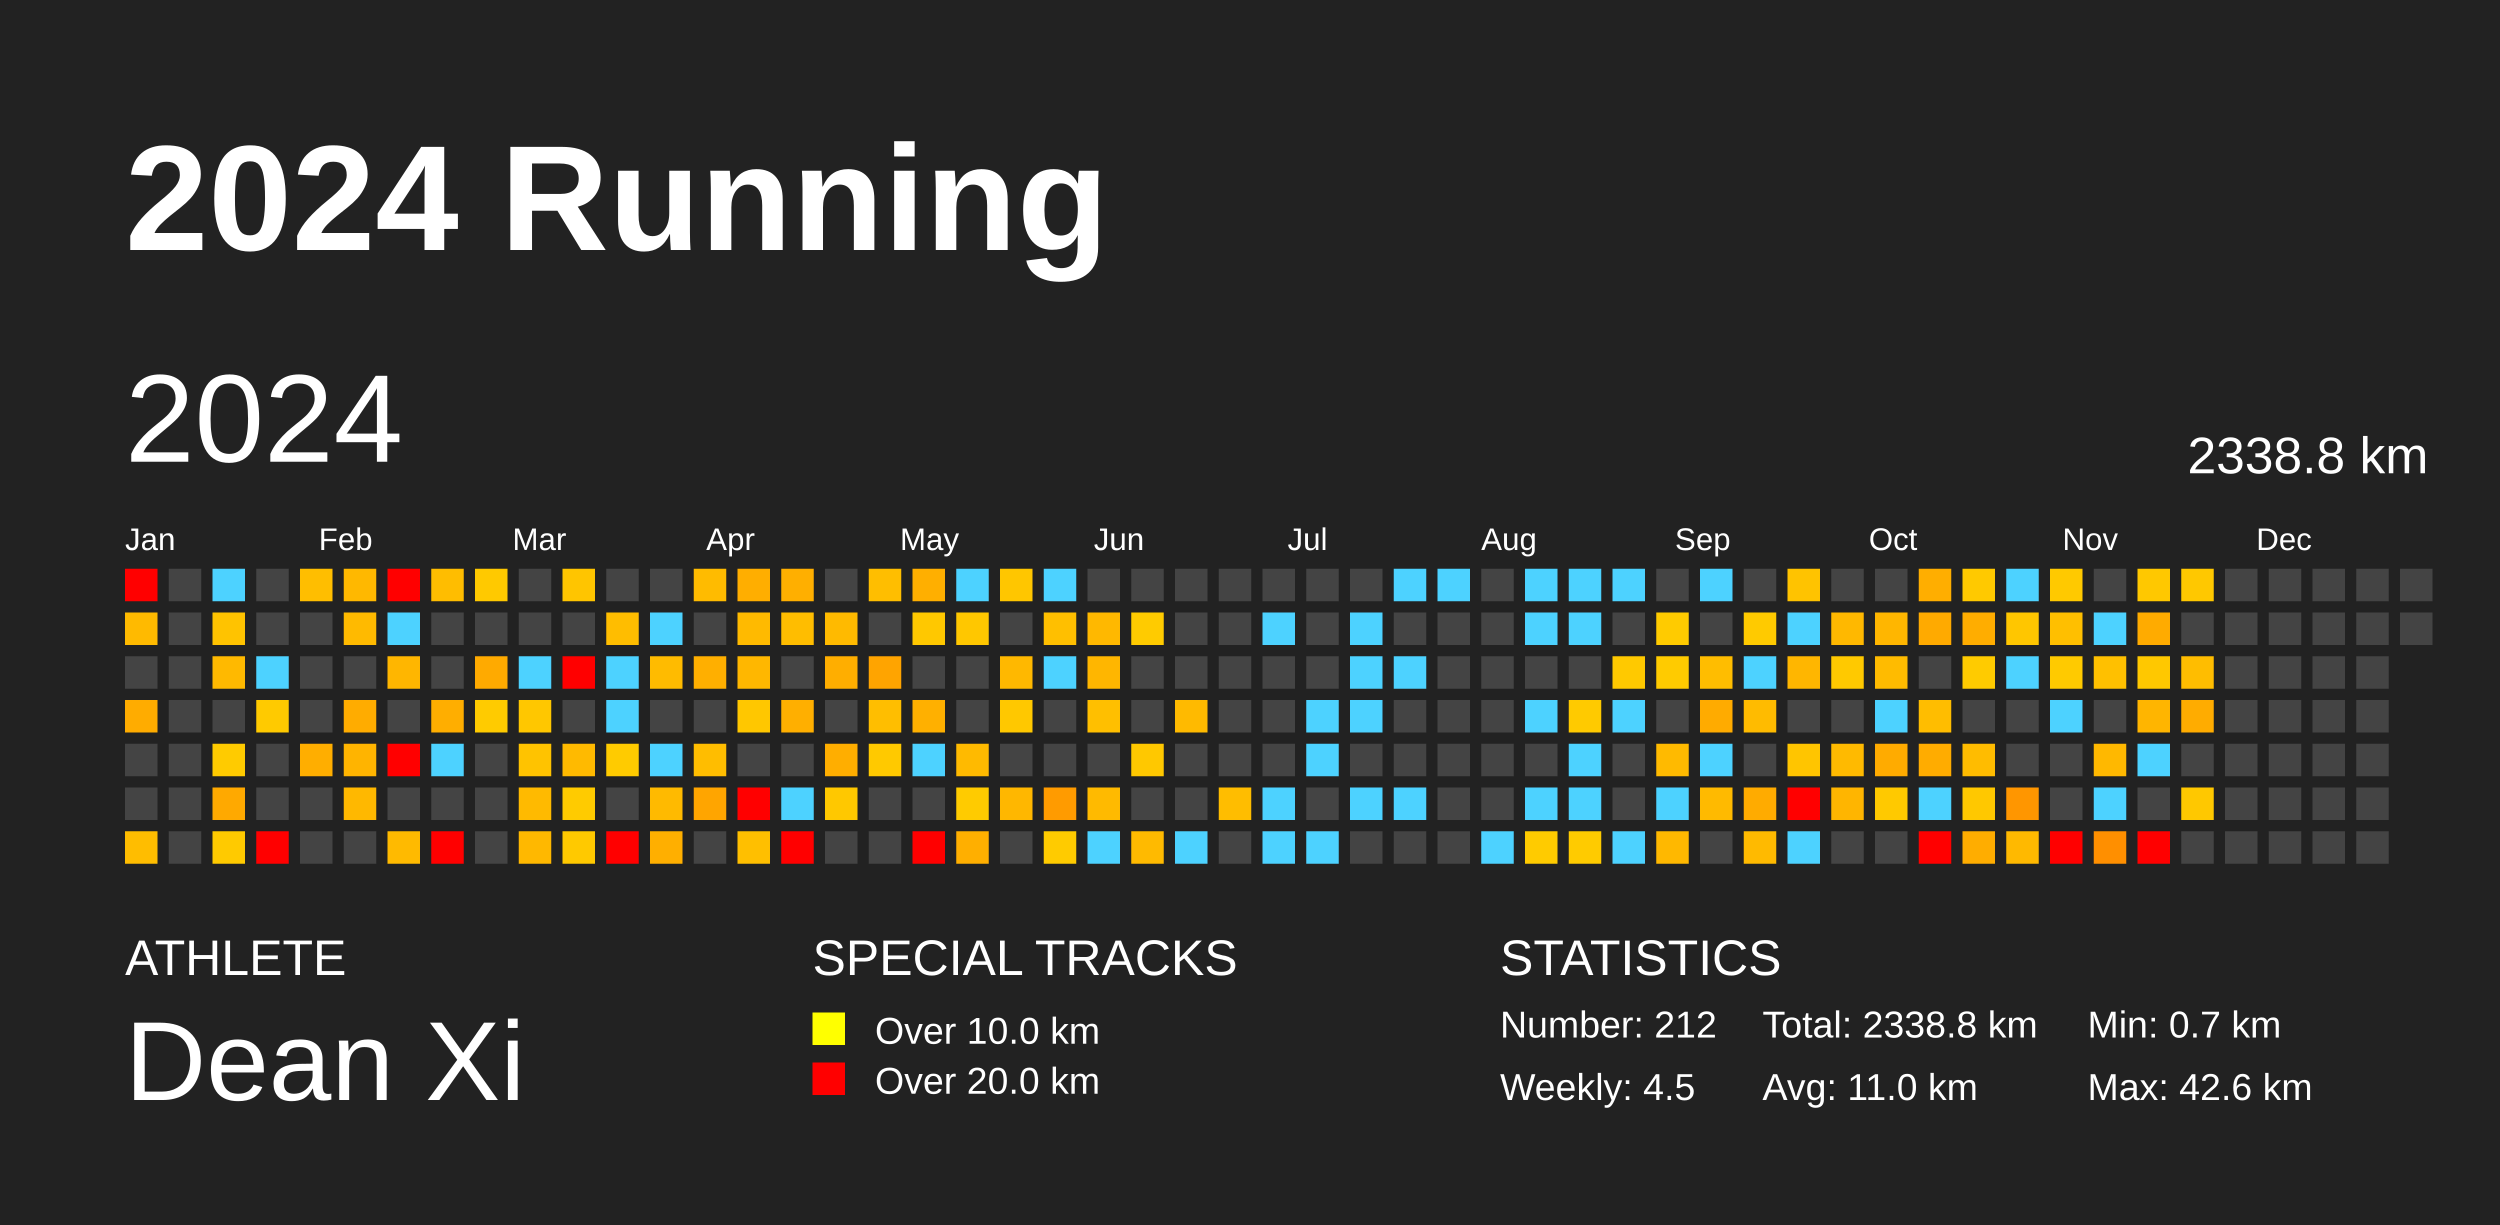
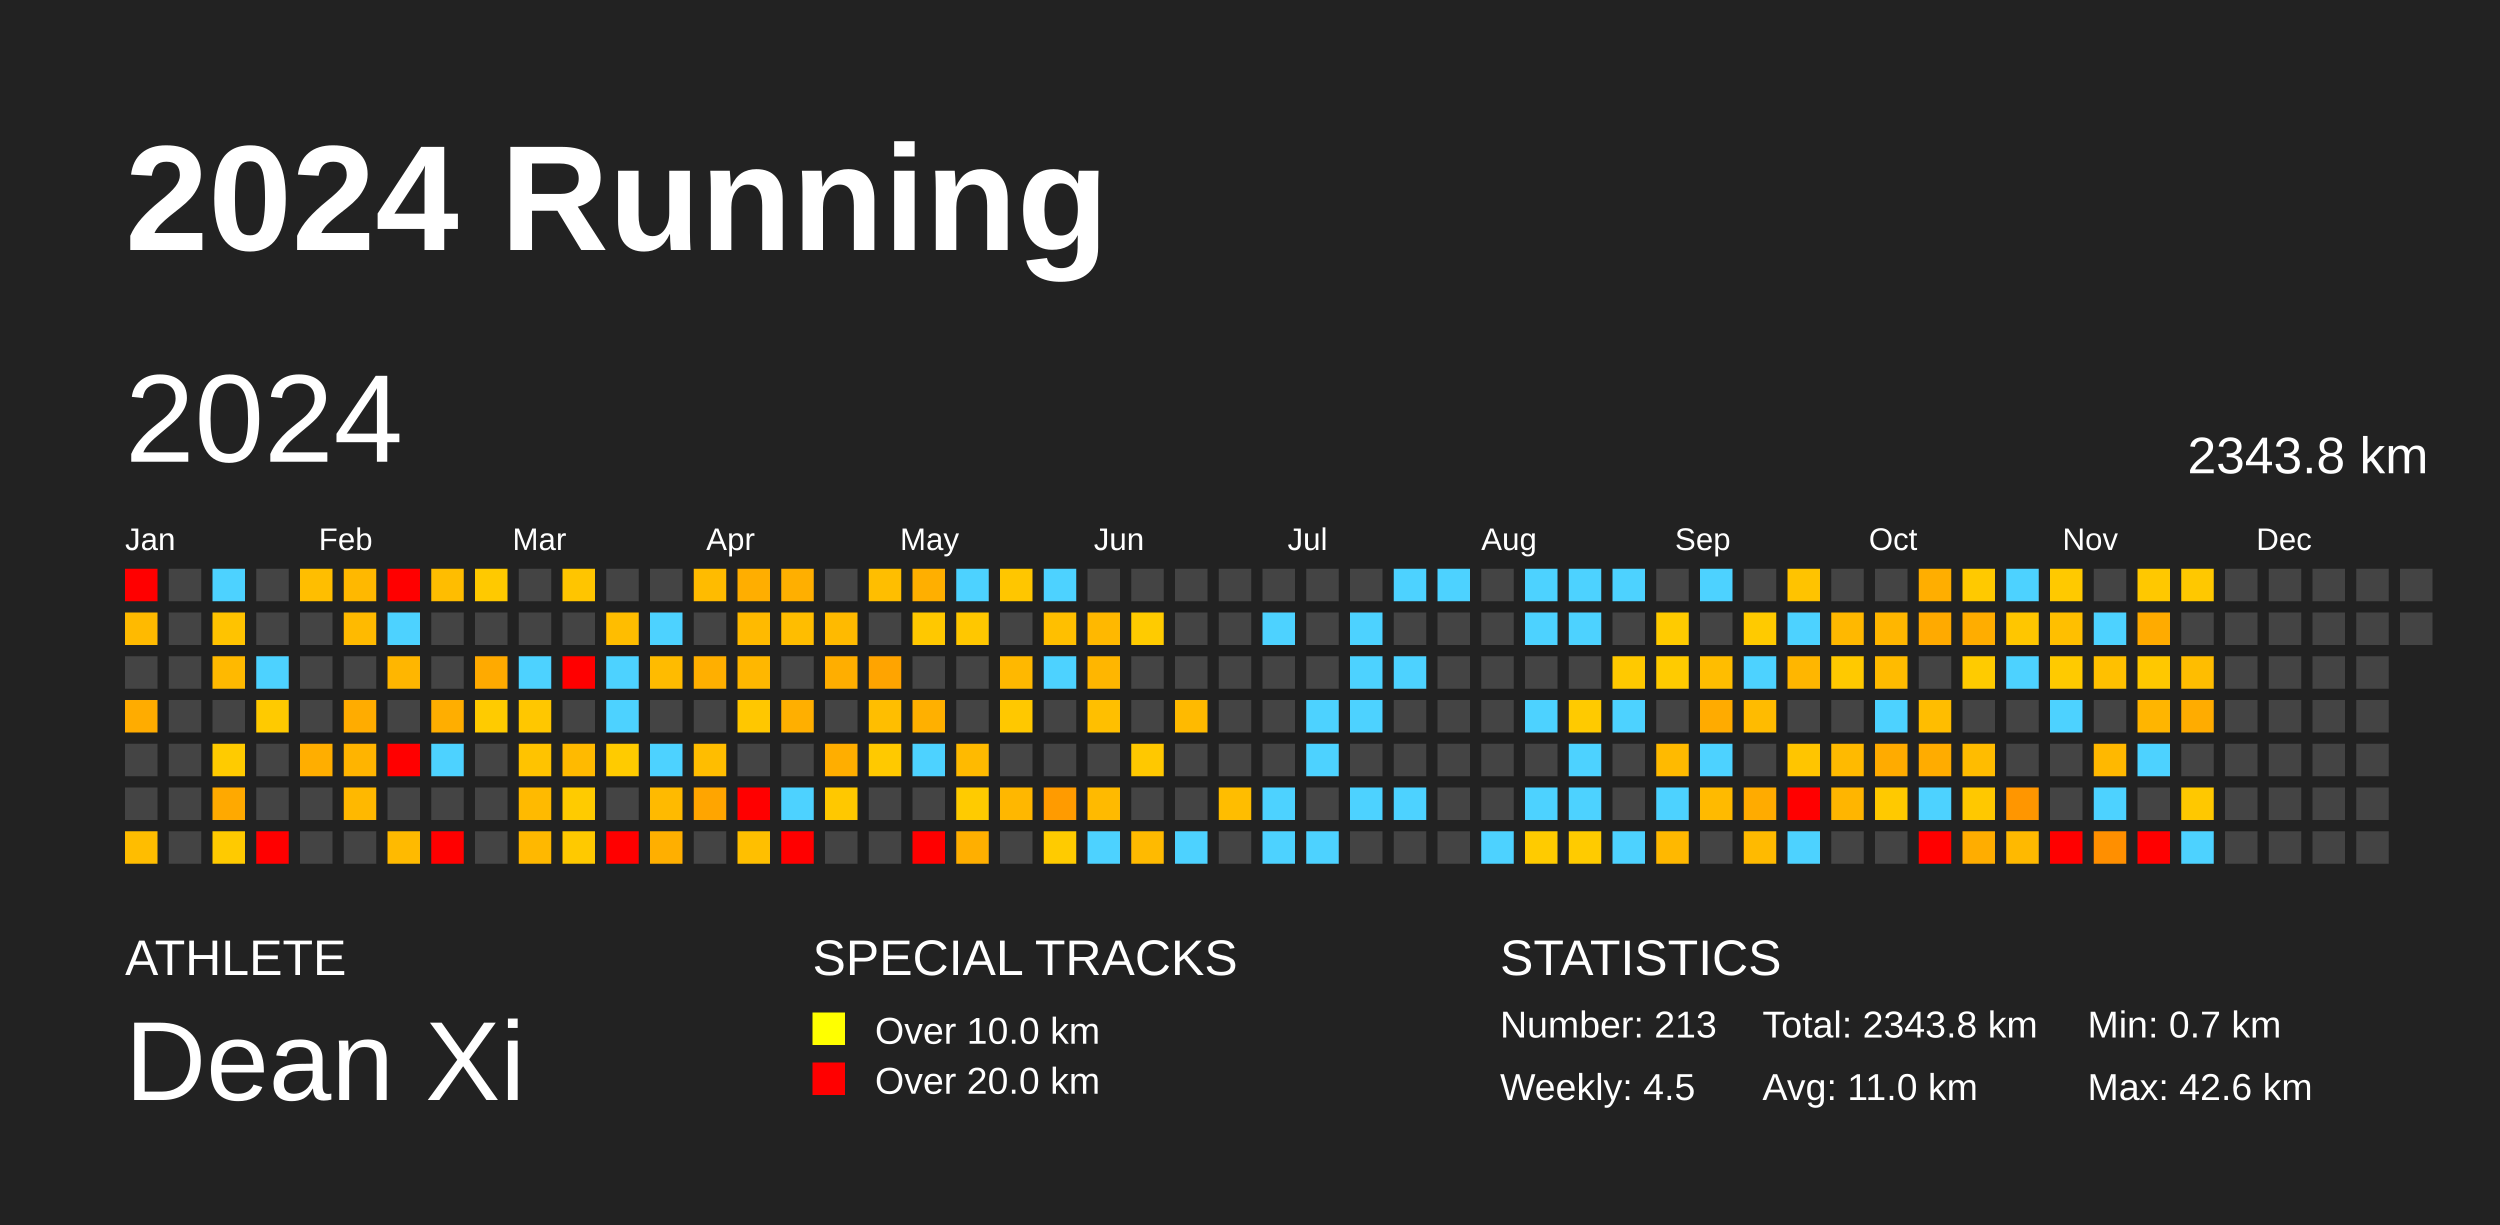
<svg xmlns="http://www.w3.org/2000/svg" baseProfile="full" height="98mm" version="1.1" viewBox="0,0,200,98" width="200mm">
  <defs />
  <rect fill="#222222" height="98" width="200" x="0" y="0" />
  <text fill="#FFFFFF" style="font-size:12px; font-family:Arial; font-weight:bold;" x="10" y="20">2024 Running</text>
  <text fill="#FFFFFF" style="font-size:4px; font-family:Arial" x="10" y="78">ATHLETE</text>
  <text fill="#FFFFFF" style="font-size:9px; font-family:Arial" x="10" y="88">Dean Xi</text>
  <text fill="#FFFFFF" style="font-size:4px; font-family:Arial" x="65" y="78">SPECIAL TRACKS</text>
  <rect fill="yellow" height="2.6" width="2.6" x="65" y="81" />
  <text fill="#FFFFFF" style="font-size:3px; font-family:Arial" x="70" y="83.5">Over 10.0 km</text>
  <rect fill="red" height="2.6" width="2.6" x="65" y="85" />
  <text fill="#FFFFFF" style="font-size:3px; font-family:Arial" x="70" y="87.5">Over 20.0 km</text>
  <text fill="#FFFFFF" style="font-size:4px; font-family:Arial" x="120" y="78">STATISTICS</text>
-   <text fill="#FFFFFF" style="font-size:3px; font-family:Arial" x="120" y="83">Number: 212</text>
+   <text fill="#FFFFFF" style="font-size:3px; font-family:Arial" x="120" y="83">Number: 213</text>
  <text fill="#FFFFFF" style="font-size:3px; font-family:Arial" x="120" y="88">Weekly: 4.5</text>
-   <text fill="#FFFFFF" style="font-size:3px; font-family:Arial" x="141" y="83">Total: 2338.8 km</text>
+   <text fill="#FFFFFF" style="font-size:3px; font-family:Arial" x="141" y="83">Total: 2343.8 km</text>
  <text fill="#FFFFFF" style="font-size:3px; font-family:Arial" x="141" y="88">Avg: 11.0 km</text>
  <text fill="#FFFFFF" style="font-size:3px; font-family:Arial" x="167" y="83">Min: 0.7 km</text>
  <text fill="#FFFFFF" style="font-size:3px; font-family:Arial" x="167" y="88">Max: 42.6 km</text>
  <text dominant-baseline="hanging" fill="#FFFFFF" style="font-size:10.0px; font-family:Arial;" x="10" y="30">2024</text>
-   <text dominant-baseline="hanging" fill="#FFFFFF" style="font-size:4.125px; font-family:Arial;" x="175" y="35">2338.8 km</text>
+   <text dominant-baseline="hanging" fill="#FFFFFF" style="font-size:4.125px; font-family:Arial;" x="175" y="35">2343.8 km</text>
  <text fill="#FFFFFF" style="font-size:2.5px; font-family:Arial" x="10.0" y="44">Jan</text>
  <text fill="#FFFFFF" style="font-size:2.5px; font-family:Arial" x="25.5" y="44">Feb</text>
  <text fill="#FFFFFF" style="font-size:2.5px; font-family:Arial" x="41.0" y="44">Mar</text>
  <text fill="#FFFFFF" style="font-size:2.5px; font-family:Arial" x="56.5" y="44">Apr</text>
  <text fill="#FFFFFF" style="font-size:2.5px; font-family:Arial" x="72.0" y="44">May</text>
  <text fill="#FFFFFF" style="font-size:2.5px; font-family:Arial" x="87.5" y="44">Jun</text>
  <text fill="#FFFFFF" style="font-size:2.5px; font-family:Arial" x="103.0" y="44">Jul</text>
  <text fill="#FFFFFF" style="font-size:2.5px; font-family:Arial" x="118.5" y="44">Aug</text>
  <text fill="#FFFFFF" style="font-size:2.5px; font-family:Arial" x="134.0" y="44">Sep</text>
  <text fill="#FFFFFF" style="font-size:2.5px; font-family:Arial" x="149.5" y="44">Oct</text>
  <text fill="#FFFFFF" style="font-size:2.5px; font-family:Arial" x="165.0" y="44">Nov</text>
  <text fill="#FFFFFF" style="font-size:2.5px; font-family:Arial" x="180.5" y="44">Dec</text>
  <rect fill="red" height="2.6" width="2.6" x="10.0" y="45.5" />
  <rect fill="#ffba00" height="2.6" width="2.6" x="10.0" y="49.0" />
  <rect fill="#444444" height="2.6" width="2.6" x="10.0" y="52.5" />
  <rect fill="#ffac00" height="2.6" width="2.6" x="10.0" y="56.0" />
  <rect fill="#444444" height="2.6" width="2.6" x="10.0" y="59.5" />
  <rect fill="#444444" height="2.6" width="2.6" x="10.0" y="63.0" />
  <rect fill="#ffbd00" height="2.6" width="2.6" x="10.0" y="66.5" />
  <rect fill="#444444" height="2.6" width="2.6" x="13.5" y="45.5" />
  <rect fill="#444444" height="2.6" width="2.6" x="13.5" y="49.0" />
  <rect fill="#444444" height="2.6" width="2.6" x="13.5" y="52.5" />
  <rect fill="#444444" height="2.6" width="2.6" x="13.5" y="56.0" />
  <rect fill="#444444" height="2.6" width="2.6" x="13.5" y="59.5" />
  <rect fill="#444444" height="2.6" width="2.6" x="13.5" y="63.0" />
  <rect fill="#444444" height="2.6" width="2.6" x="13.5" y="66.5" />
  <rect fill="#4dd2ff" height="2.6" width="2.6" x="17.0" y="45.5" />
  <rect fill="#ffc300" height="2.6" width="2.6" x="17.0" y="49.0" />
  <rect fill="#ffb900" height="2.6" width="2.6" x="17.0" y="52.5" />
  <rect fill="#444444" height="2.6" width="2.6" x="17.0" y="56.0" />
  <rect fill="#ffcb00" height="2.6" width="2.6" x="17.0" y="59.5" />
  <rect fill="#ffa900" height="2.6" width="2.6" x="17.0" y="63.0" />
  <rect fill="#ffca00" height="2.6" width="2.6" x="17.0" y="66.5" />
  <rect fill="#444444" height="2.6" width="2.6" x="20.5" y="45.5" />
  <rect fill="#444444" height="2.6" width="2.6" x="20.5" y="49.0" />
  <rect fill="#4dd2ff" height="2.6" width="2.6" x="20.5" y="52.5" />
  <rect fill="#ffca00" height="2.6" width="2.6" x="20.5" y="56.0" />
  <rect fill="#444444" height="2.6" width="2.6" x="20.5" y="59.5" />
  <rect fill="#444444" height="2.6" width="2.6" x="20.5" y="63.0" />
  <rect fill="red" height="2.6" width="2.6" x="20.5" y="66.5" />
  <rect fill="#ffbe00" height="2.6" width="2.6" x="24.0" y="45.5" />
  <rect fill="#444444" height="2.6" width="2.6" x="24.0" y="49.0" />
  <rect fill="#444444" height="2.6" width="2.6" x="24.0" y="52.5" />
  <rect fill="#444444" height="2.6" width="2.6" x="24.0" y="56.0" />
  <rect fill="#ffae00" height="2.6" width="2.6" x="24.0" y="59.5" />
  <rect fill="#444444" height="2.6" width="2.6" x="24.0" y="63.0" />
  <rect fill="#444444" height="2.6" width="2.6" x="24.0" y="66.5" />
  <rect fill="#ffb800" height="2.6" width="2.6" x="27.5" y="45.5" />
  <rect fill="#ffba00" height="2.6" width="2.6" x="27.5" y="49.0" />
  <rect fill="#444444" height="2.6" width="2.6" x="27.5" y="52.5" />
  <rect fill="#ffac00" height="2.6" width="2.6" x="27.5" y="56.0" />
  <rect fill="#ffb400" height="2.6" width="2.6" x="27.5" y="59.5" />
  <rect fill="#ffb800" height="2.6" width="2.6" x="27.5" y="63.0" />
  <rect fill="#444444" height="2.6" width="2.6" x="27.5" y="66.5" />
  <rect fill="red" height="2.6" width="2.6" x="31.0" y="45.5" />
  <rect fill="#4dd2ff" height="2.6" width="2.6" x="31.0" y="49.0" />
  <rect fill="#ffb600" height="2.6" width="2.6" x="31.0" y="52.5" />
  <rect fill="#444444" height="2.6" width="2.6" x="31.0" y="56.0" />
  <rect fill="red" height="2.6" width="2.6" x="31.0" y="59.5" />
  <rect fill="#444444" height="2.6" width="2.6" x="31.0" y="63.0" />
  <rect fill="#ffba00" height="2.6" width="2.6" x="31.0" y="66.5" />
  <rect fill="#ffbd00" height="2.6" width="2.6" x="34.5" y="45.5" />
  <rect fill="#444444" height="2.6" width="2.6" x="34.5" y="49.0" />
  <rect fill="#444444" height="2.6" width="2.6" x="34.5" y="52.5" />
  <rect fill="#ffae00" height="2.6" width="2.6" x="34.5" y="56.0" />
  <rect fill="#4dd2ff" height="2.6" width="2.6" x="34.5" y="59.5" />
  <rect fill="#444444" height="2.6" width="2.6" x="34.5" y="63.0" />
  <rect fill="red" height="2.6" width="2.6" x="34.5" y="66.5" />
  <rect fill="#ffc900" height="2.6" width="2.6" x="38.0" y="45.5" />
  <rect fill="#444444" height="2.6" width="2.6" x="38.0" y="49.0" />
  <rect fill="#ffaa00" height="2.6" width="2.6" x="38.0" y="52.5" />
  <rect fill="#ffcb00" height="2.6" width="2.6" x="38.0" y="56.0" />
  <rect fill="#444444" height="2.6" width="2.6" x="38.0" y="59.5" />
  <rect fill="#444444" height="2.6" width="2.6" x="38.0" y="63.0" />
  <rect fill="#444444" height="2.6" width="2.6" x="38.0" y="66.5" />
  <rect fill="#444444" height="2.6" width="2.6" x="41.5" y="45.5" />
  <rect fill="#444444" height="2.6" width="2.6" x="41.5" y="49.0" />
  <rect fill="#4dd2ff" height="2.6" width="2.6" x="41.5" y="52.5" />
  <rect fill="#ffc700" height="2.6" width="2.6" x="41.5" y="56.0" />
  <rect fill="#ffc300" height="2.6" width="2.6" x="41.5" y="59.5" />
  <rect fill="#ffba00" height="2.6" width="2.6" x="41.5" y="63.0" />
  <rect fill="#ffb800" height="2.6" width="2.6" x="41.5" y="66.5" />
  <rect fill="#ffc500" height="2.6" width="2.6" x="45.0" y="45.5" />
  <rect fill="#444444" height="2.6" width="2.6" x="45.0" y="49.0" />
  <rect fill="red" height="2.6" width="2.6" x="45.0" y="52.5" />
  <rect fill="#444444" height="2.6" width="2.6" x="45.0" y="56.0" />
  <rect fill="#ffba00" height="2.6" width="2.6" x="45.0" y="59.5" />
  <rect fill="#ffcb00" height="2.6" width="2.6" x="45.0" y="63.0" />
  <rect fill="#ffc900" height="2.6" width="2.6" x="45.0" y="66.5" />
  <rect fill="#444444" height="2.6" width="2.6" x="48.5" y="45.5" />
  <rect fill="#ffbd00" height="2.6" width="2.6" x="48.5" y="49.0" />
  <rect fill="#4dd2ff" height="2.6" width="2.6" x="48.5" y="52.5" />
  <rect fill="#4dd2ff" height="2.6" width="2.6" x="48.5" y="56.0" />
  <rect fill="#ffcb00" height="2.6" width="2.6" x="48.5" y="59.5" />
  <rect fill="#444444" height="2.6" width="2.6" x="48.5" y="63.0" />
  <rect fill="red" height="2.6" width="2.6" x="48.5" y="66.5" />
  <rect fill="#444444" height="2.6" width="2.6" x="52.0" y="45.5" />
  <rect fill="#4dd2ff" height="2.6" width="2.6" x="52.0" y="49.0" />
  <rect fill="#ffbb00" height="2.6" width="2.6" x="52.0" y="52.5" />
  <rect fill="#444444" height="2.6" width="2.6" x="52.0" y="56.0" />
  <rect fill="#4dd2ff" height="2.6" width="2.6" x="52.0" y="59.5" />
  <rect fill="#ffba00" height="2.6" width="2.6" x="52.0" y="63.0" />
  <rect fill="#ffaf00" height="2.6" width="2.6" x="52.0" y="66.5" />
  <rect fill="#ffbb00" height="2.6" width="2.6" x="55.5" y="45.5" />
  <rect fill="#444444" height="2.6" width="2.6" x="55.5" y="49.0" />
  <rect fill="#ffaf00" height="2.6" width="2.6" x="55.5" y="52.5" />
  <rect fill="#444444" height="2.6" width="2.6" x="55.5" y="56.0" />
  <rect fill="#ffbd00" height="2.6" width="2.6" x="55.5" y="59.5" />
  <rect fill="#ffa500" height="2.6" width="2.6" x="55.5" y="63.0" />
  <rect fill="#444444" height="2.6" width="2.6" x="55.5" y="66.5" />
  <rect fill="#ffae00" height="2.6" width="2.6" x="59.0" y="45.5" />
  <rect fill="#ffba00" height="2.6" width="2.6" x="59.0" y="49.0" />
  <rect fill="#ffb700" height="2.6" width="2.6" x="59.0" y="52.5" />
  <rect fill="#ffc700" height="2.6" width="2.6" x="59.0" y="56.0" />
  <rect fill="#444444" height="2.6" width="2.6" x="59.0" y="59.5" />
  <rect fill="red" height="2.6" width="2.6" x="59.0" y="63.0" />
  <rect fill="#ffbf00" height="2.6" width="2.6" x="59.0" y="66.5" />
  <rect fill="#ffaf00" height="2.6" width="2.6" x="62.5" y="45.5" />
  <rect fill="#ffbd00" height="2.6" width="2.6" x="62.5" y="49.0" />
  <rect fill="#444444" height="2.6" width="2.6" x="62.5" y="52.5" />
  <rect fill="#ffaf00" height="2.6" width="2.6" x="62.5" y="56.0" />
  <rect fill="#444444" height="2.6" width="2.6" x="62.5" y="59.5" />
  <rect fill="#4dd2ff" height="2.6" width="2.6" x="62.5" y="63.0" />
  <rect fill="red" height="2.6" width="2.6" x="62.5" y="66.5" />
  <rect fill="#444444" height="2.6" width="2.6" x="66.0" y="45.5" />
  <rect fill="#ffba00" height="2.6" width="2.6" x="66.0" y="49.0" />
  <rect fill="#ffae00" height="2.6" width="2.6" x="66.0" y="52.5" />
  <rect fill="#444444" height="2.6" width="2.6" x="66.0" y="56.0" />
  <rect fill="#ffae00" height="2.6" width="2.6" x="66.0" y="59.5" />
  <rect fill="#ffc800" height="2.6" width="2.6" x="66.0" y="63.0" />
  <rect fill="#444444" height="2.6" width="2.6" x="66.0" y="66.5" />
  <rect fill="#ffbe00" height="2.6" width="2.6" x="69.5" y="45.5" />
  <rect fill="#444444" height="2.6" width="2.6" x="69.5" y="49.0" />
  <rect fill="#ffa400" height="2.6" width="2.6" x="69.5" y="52.5" />
  <rect fill="#ffbe00" height="2.6" width="2.6" x="69.5" y="56.0" />
  <rect fill="#ffc900" height="2.6" width="2.6" x="69.5" y="59.5" />
  <rect fill="#444444" height="2.6" width="2.6" x="69.5" y="63.0" />
  <rect fill="#444444" height="2.6" width="2.6" x="69.5" y="66.5" />
  <rect fill="#ffaf00" height="2.6" width="2.6" x="73.0" y="45.5" />
  <rect fill="#ffc800" height="2.6" width="2.6" x="73.0" y="49.0" />
  <rect fill="#444444" height="2.6" width="2.6" x="73.0" y="52.5" />
  <rect fill="#ffb000" height="2.6" width="2.6" x="73.0" y="56.0" />
  <rect fill="#4dd2ff" height="2.6" width="2.6" x="73.0" y="59.5" />
  <rect fill="#444444" height="2.6" width="2.6" x="73.0" y="63.0" />
  <rect fill="red" height="2.6" width="2.6" x="73.0" y="66.5" />
  <rect fill="#4dd2ff" height="2.6" width="2.6" x="76.5" y="45.5" />
  <rect fill="#ffc700" height="2.6" width="2.6" x="76.5" y="49.0" />
  <rect fill="#444444" height="2.6" width="2.6" x="76.5" y="52.5" />
  <rect fill="#444444" height="2.6" width="2.6" x="76.5" y="56.0" />
  <rect fill="#ffba00" height="2.6" width="2.6" x="76.5" y="59.5" />
  <rect fill="#ffcb00" height="2.6" width="2.6" x="76.5" y="63.0" />
  <rect fill="#ffaf00" height="2.6" width="2.6" x="76.5" y="66.5" />
  <rect fill="#ffc600" height="2.6" width="2.6" x="80.0" y="45.5" />
  <rect fill="#444444" height="2.6" width="2.6" x="80.0" y="49.0" />
  <rect fill="#ffb800" height="2.6" width="2.6" x="80.0" y="52.5" />
  <rect fill="#ffc800" height="2.6" width="2.6" x="80.0" y="56.0" />
  <rect fill="#444444" height="2.6" width="2.6" x="80.0" y="59.5" />
  <rect fill="#ffb700" height="2.6" width="2.6" x="80.0" y="63.0" />
  <rect fill="#444444" height="2.6" width="2.6" x="80.0" y="66.5" />
  <rect fill="#4dd2ff" height="2.6" width="2.6" x="83.5" y="45.5" />
  <rect fill="#ffbf00" height="2.6" width="2.6" x="83.5" y="49.0" />
  <rect fill="#4dd2ff" height="2.6" width="2.6" x="83.5" y="52.5" />
  <rect fill="#444444" height="2.6" width="2.6" x="83.5" y="56.0" />
  <rect fill="#444444" height="2.6" width="2.6" x="83.5" y="59.5" />
  <rect fill="#ff9b00" height="2.6" width="2.6" x="83.5" y="63.0" />
  <rect fill="#ffcb00" height="2.6" width="2.6" x="83.5" y="66.5" />
  <rect fill="#444444" height="2.6" width="2.6" x="87.0" y="45.5" />
  <rect fill="#ffb800" height="2.6" width="2.6" x="87.0" y="49.0" />
  <rect fill="#ffb600" height="2.6" width="2.6" x="87.0" y="52.5" />
  <rect fill="#ffbf00" height="2.6" width="2.6" x="87.0" y="56.0" />
  <rect fill="#444444" height="2.6" width="2.6" x="87.0" y="59.5" />
  <rect fill="#ffba00" height="2.6" width="2.6" x="87.0" y="63.0" />
  <rect fill="#4dd2ff" height="2.6" width="2.6" x="87.0" y="66.5" />
  <rect fill="#444444" height="2.6" width="2.6" x="90.5" y="45.5" />
  <rect fill="#ffcb00" height="2.6" width="2.6" x="90.5" y="49.0" />
  <rect fill="#444444" height="2.6" width="2.6" x="90.5" y="52.5" />
  <rect fill="#444444" height="2.6" width="2.6" x="90.5" y="56.0" />
  <rect fill="#ffc800" height="2.6" width="2.6" x="90.5" y="59.5" />
  <rect fill="#444444" height="2.6" width="2.6" x="90.5" y="63.0" />
  <rect fill="#ffba00" height="2.6" width="2.6" x="90.5" y="66.5" />
  <rect fill="#444444" height="2.6" width="2.6" x="94.0" y="45.5" />
  <rect fill="#444444" height="2.6" width="2.6" x="94.0" y="49.0" />
  <rect fill="#444444" height="2.6" width="2.6" x="94.0" y="52.5" />
  <rect fill="#ffba00" height="2.6" width="2.6" x="94.0" y="56.0" />
  <rect fill="#444444" height="2.6" width="2.6" x="94.0" y="59.5" />
  <rect fill="#444444" height="2.6" width="2.6" x="94.0" y="63.0" />
  <rect fill="#4dd2ff" height="2.6" width="2.6" x="94.0" y="66.5" />
  <rect fill="#444444" height="2.6" width="2.6" x="97.5" y="45.5" />
  <rect fill="#444444" height="2.6" width="2.6" x="97.5" y="49.0" />
  <rect fill="#444444" height="2.6" width="2.6" x="97.5" y="52.5" />
  <rect fill="#444444" height="2.6" width="2.6" x="97.5" y="56.0" />
  <rect fill="#444444" height="2.6" width="2.6" x="97.5" y="59.5" />
  <rect fill="#ffbd00" height="2.6" width="2.6" x="97.5" y="63.0" />
  <rect fill="#444444" height="2.6" width="2.6" x="97.5" y="66.5" />
  <rect fill="#444444" height="2.6" width="2.6" x="101.0" y="45.5" />
  <rect fill="#4dd2ff" height="2.6" width="2.6" x="101.0" y="49.0" />
  <rect fill="#444444" height="2.6" width="2.6" x="101.0" y="52.5" />
  <rect fill="#444444" height="2.6" width="2.6" x="101.0" y="56.0" />
  <rect fill="#444444" height="2.6" width="2.6" x="101.0" y="59.5" />
  <rect fill="#4dd2ff" height="2.6" width="2.6" x="101.0" y="63.0" />
  <rect fill="#4dd2ff" height="2.6" width="2.6" x="101.0" y="66.5" />
  <rect fill="#444444" height="2.6" width="2.6" x="104.5" y="45.5" />
  <rect fill="#444444" height="2.6" width="2.6" x="104.5" y="49.0" />
  <rect fill="#444444" height="2.6" width="2.6" x="104.5" y="52.5" />
  <rect fill="#4dd2ff" height="2.6" width="2.6" x="104.5" y="56.0" />
  <rect fill="#4dd2ff" height="2.6" width="2.6" x="104.5" y="59.5" />
  <rect fill="#444444" height="2.6" width="2.6" x="104.5" y="63.0" />
  <rect fill="#4dd2ff" height="2.6" width="2.6" x="104.5" y="66.5" />
  <rect fill="#444444" height="2.6" width="2.6" x="108.0" y="45.5" />
  <rect fill="#4dd2ff" height="2.6" width="2.6" x="108.0" y="49.0" />
  <rect fill="#4dd2ff" height="2.6" width="2.6" x="108.0" y="52.5" />
  <rect fill="#4dd2ff" height="2.6" width="2.6" x="108.0" y="56.0" />
  <rect fill="#444444" height="2.6" width="2.6" x="108.0" y="59.5" />
  <rect fill="#4dd2ff" height="2.6" width="2.6" x="108.0" y="63.0" />
  <rect fill="#444444" height="2.6" width="2.6" x="108.0" y="66.5" />
  <rect fill="#4dd2ff" height="2.6" width="2.6" x="111.5" y="45.5" />
  <rect fill="#444444" height="2.6" width="2.6" x="111.5" y="49.0" />
  <rect fill="#4dd2ff" height="2.6" width="2.6" x="111.5" y="52.5" />
  <rect fill="#444444" height="2.6" width="2.6" x="111.5" y="56.0" />
  <rect fill="#444444" height="2.6" width="2.6" x="111.5" y="59.5" />
  <rect fill="#4dd2ff" height="2.6" width="2.6" x="111.5" y="63.0" />
  <rect fill="#444444" height="2.6" width="2.6" x="111.5" y="66.5" />
  <rect fill="#4dd2ff" height="2.6" width="2.6" x="115.0" y="45.5" />
  <rect fill="#444444" height="2.6" width="2.6" x="115.0" y="49.0" />
  <rect fill="#444444" height="2.6" width="2.6" x="115.0" y="52.5" />
  <rect fill="#444444" height="2.6" width="2.6" x="115.0" y="56.0" />
  <rect fill="#444444" height="2.6" width="2.6" x="115.0" y="59.5" />
  <rect fill="#444444" height="2.6" width="2.6" x="115.0" y="63.0" />
  <rect fill="#444444" height="2.6" width="2.6" x="115.0" y="66.5" />
  <rect fill="#444444" height="2.6" width="2.6" x="118.5" y="45.5" />
  <rect fill="#444444" height="2.6" width="2.6" x="118.5" y="49.0" />
  <rect fill="#444444" height="2.6" width="2.6" x="118.5" y="52.5" />
  <rect fill="#444444" height="2.6" width="2.6" x="118.5" y="56.0" />
  <rect fill="#444444" height="2.6" width="2.6" x="118.5" y="59.5" />
  <rect fill="#444444" height="2.6" width="2.6" x="118.5" y="63.0" />
  <rect fill="#4dd2ff" height="2.6" width="2.6" x="118.5" y="66.5" />
  <rect fill="#4dd2ff" height="2.6" width="2.6" x="122.0" y="45.5" />
  <rect fill="#4dd2ff" height="2.6" width="2.6" x="122.0" y="49.0" />
  <rect fill="#444444" height="2.6" width="2.6" x="122.0" y="52.5" />
  <rect fill="#4dd2ff" height="2.6" width="2.6" x="122.0" y="56.0" />
  <rect fill="#444444" height="2.6" width="2.6" x="122.0" y="59.5" />
  <rect fill="#4dd2ff" height="2.6" width="2.6" x="122.0" y="63.0" />
  <rect fill="#ffcb00" height="2.6" width="2.6" x="122.0" y="66.5" />
  <rect fill="#4dd2ff" height="2.6" width="2.6" x="125.5" y="45.5" />
  <rect fill="#4dd2ff" height="2.6" width="2.6" x="125.5" y="49.0" />
  <rect fill="#444444" height="2.6" width="2.6" x="125.5" y="52.5" />
  <rect fill="#ffca00" height="2.6" width="2.6" x="125.5" y="56.0" />
  <rect fill="#4dd2ff" height="2.6" width="2.6" x="125.5" y="59.5" />
  <rect fill="#4dd2ff" height="2.6" width="2.6" x="125.5" y="63.0" />
  <rect fill="#ffcb00" height="2.6" width="2.6" x="125.5" y="66.5" />
  <rect fill="#4dd2ff" height="2.6" width="2.6" x="129.0" y="45.5" />
  <rect fill="#444444" height="2.6" width="2.6" x="129.0" y="49.0" />
  <rect fill="#ffc900" height="2.6" width="2.6" x="129.0" y="52.5" />
  <rect fill="#4dd2ff" height="2.6" width="2.6" x="129.0" y="56.0" />
  <rect fill="#444444" height="2.6" width="2.6" x="129.0" y="59.5" />
  <rect fill="#444444" height="2.6" width="2.6" x="129.0" y="63.0" />
  <rect fill="#4dd2ff" height="2.6" width="2.6" x="129.0" y="66.5" />
  <rect fill="#444444" height="2.6" width="2.6" x="132.5" y="45.5" />
  <rect fill="#ffcb00" height="2.6" width="2.6" x="132.5" y="49.0" />
  <rect fill="#ffcb00" height="2.6" width="2.6" x="132.5" y="52.5" />
  <rect fill="#444444" height="2.6" width="2.6" x="132.5" y="56.0" />
  <rect fill="#ffba00" height="2.6" width="2.6" x="132.5" y="59.5" />
  <rect fill="#4dd2ff" height="2.6" width="2.6" x="132.5" y="63.0" />
  <rect fill="#ffb800" height="2.6" width="2.6" x="132.5" y="66.5" />
  <rect fill="#4dd2ff" height="2.6" width="2.6" x="136.0" y="45.5" />
  <rect fill="#444444" height="2.6" width="2.6" x="136.0" y="49.0" />
  <rect fill="#ffbd00" height="2.6" width="2.6" x="136.0" y="52.5" />
  <rect fill="#ffab00" height="2.6" width="2.6" x="136.0" y="56.0" />
  <rect fill="#4dd2ff" height="2.6" width="2.6" x="136.0" y="59.5" />
  <rect fill="#ffba00" height="2.6" width="2.6" x="136.0" y="63.0" />
  <rect fill="#444444" height="2.6" width="2.6" x="136.0" y="66.5" />
  <rect fill="#444444" height="2.6" width="2.6" x="139.5" y="45.5" />
  <rect fill="#ffca00" height="2.6" width="2.6" x="139.5" y="49.0" />
  <rect fill="#4dd2ff" height="2.6" width="2.6" x="139.5" y="52.5" />
  <rect fill="#ffbb00" height="2.6" width="2.6" x="139.5" y="56.0" />
  <rect fill="#444444" height="2.6" width="2.6" x="139.5" y="59.5" />
  <rect fill="#ffab00" height="2.6" width="2.6" x="139.5" y="63.0" />
  <rect fill="#ffba00" height="2.6" width="2.6" x="139.5" y="66.5" />
  <rect fill="#ffc300" height="2.6" width="2.6" x="143.0" y="45.5" />
  <rect fill="#4dd2ff" height="2.6" width="2.6" x="143.0" y="49.0" />
  <rect fill="#ffb600" height="2.6" width="2.6" x="143.0" y="52.5" />
  <rect fill="#444444" height="2.6" width="2.6" x="143.0" y="56.0" />
  <rect fill="#ffc500" height="2.6" width="2.6" x="143.0" y="59.5" />
  <rect fill="red" height="2.6" width="2.6" x="143.0" y="63.0" />
  <rect fill="#4dd2ff" height="2.6" width="2.6" x="143.0" y="66.5" />
  <rect fill="#444444" height="2.6" width="2.6" x="146.5" y="45.5" />
  <rect fill="#ffb800" height="2.6" width="2.6" x="146.5" y="49.0" />
  <rect fill="#ffc900" height="2.6" width="2.6" x="146.5" y="52.5" />
  <rect fill="#444444" height="2.6" width="2.6" x="146.5" y="56.0" />
  <rect fill="#ffba00" height="2.6" width="2.6" x="146.5" y="59.5" />
  <rect fill="#ffb500" height="2.6" width="2.6" x="146.5" y="63.0" />
  <rect fill="#444444" height="2.6" width="2.6" x="146.5" y="66.5" />
  <rect fill="#444444" height="2.6" width="2.6" x="150.0" y="45.5" />
  <rect fill="#ffb600" height="2.6" width="2.6" x="150.0" y="49.0" />
  <rect fill="#ffbb00" height="2.6" width="2.6" x="150.0" y="52.5" />
  <rect fill="#4dd2ff" height="2.6" width="2.6" x="150.0" y="56.0" />
  <rect fill="#ffab00" height="2.6" width="2.6" x="150.0" y="59.5" />
  <rect fill="#ffc900" height="2.6" width="2.6" x="150.0" y="63.0" />
  <rect fill="#444444" height="2.6" width="2.6" x="150.0" y="66.5" />
  <rect fill="#ffae00" height="2.6" width="2.6" x="153.5" y="45.5" />
  <rect fill="#ffaa00" height="2.6" width="2.6" x="153.5" y="49.0" />
  <rect fill="#444444" height="2.6" width="2.6" x="153.5" y="52.5" />
  <rect fill="#ffbd00" height="2.6" width="2.6" x="153.5" y="56.0" />
  <rect fill="#ffac00" height="2.6" width="2.6" x="153.5" y="59.5" />
  <rect fill="#4dd2ff" height="2.6" width="2.6" x="153.5" y="63.0" />
  <rect fill="red" height="2.6" width="2.6" x="153.5" y="66.5" />
  <rect fill="#ffc900" height="2.6" width="2.6" x="157.0" y="45.5" />
  <rect fill="#ffad00" height="2.6" width="2.6" x="157.0" y="49.0" />
  <rect fill="#ffcb00" height="2.6" width="2.6" x="157.0" y="52.5" />
  <rect fill="#444444" height="2.6" width="2.6" x="157.0" y="56.0" />
  <rect fill="#ffbc00" height="2.6" width="2.6" x="157.0" y="59.5" />
  <rect fill="#ffc800" height="2.6" width="2.6" x="157.0" y="63.0" />
  <rect fill="#ffad00" height="2.6" width="2.6" x="157.0" y="66.5" />
  <rect fill="#4dd2ff" height="2.6" width="2.6" x="160.5" y="45.5" />
  <rect fill="#ffc600" height="2.6" width="2.6" x="160.5" y="49.0" />
  <rect fill="#4dd2ff" height="2.6" width="2.6" x="160.5" y="52.5" />
  <rect fill="#444444" height="2.6" width="2.6" x="160.5" y="56.0" />
  <rect fill="#444444" height="2.6" width="2.6" x="160.5" y="59.5" />
  <rect fill="#ff9600" height="2.6" width="2.6" x="160.5" y="63.0" />
  <rect fill="#ffb900" height="2.6" width="2.6" x="160.5" y="66.5" />
  <rect fill="#ffc900" height="2.6" width="2.6" x="164.0" y="45.5" />
  <rect fill="#ffbf00" height="2.6" width="2.6" x="164.0" y="49.0" />
  <rect fill="#ffca00" height="2.6" width="2.6" x="164.0" y="52.5" />
  <rect fill="#4dd2ff" height="2.6" width="2.6" x="164.0" y="56.0" />
  <rect fill="#444444" height="2.6" width="2.6" x="164.0" y="59.5" />
  <rect fill="#444444" height="2.6" width="2.6" x="164.0" y="63.0" />
  <rect fill="red" height="2.6" width="2.6" x="164.0" y="66.5" />
  <rect fill="#444444" height="2.6" width="2.6" x="167.5" y="45.5" />
  <rect fill="#4dd2ff" height="2.6" width="2.6" x="167.5" y="49.0" />
  <rect fill="#ffc000" height="2.6" width="2.6" x="167.5" y="52.5" />
  <rect fill="#444444" height="2.6" width="2.6" x="167.5" y="56.0" />
  <rect fill="#ffb800" height="2.6" width="2.6" x="167.5" y="59.5" />
  <rect fill="#4dd2ff" height="2.6" width="2.6" x="167.5" y="63.0" />
  <rect fill="#ff8f00" height="2.6" width="2.6" x="167.5" y="66.5" />
  <rect fill="#ffc800" height="2.6" width="2.6" x="171.0" y="45.5" />
  <rect fill="#ffab00" height="2.6" width="2.6" x="171.0" y="49.0" />
  <rect fill="#ffc800" height="2.6" width="2.6" x="171.0" y="52.5" />
  <rect fill="#ffb500" height="2.6" width="2.6" x="171.0" y="56.0" />
  <rect fill="#4dd2ff" height="2.6" width="2.6" x="171.0" y="59.5" />
  <rect fill="#444444" height="2.6" width="2.6" x="171.0" y="63.0" />
  <rect fill="red" height="2.6" width="2.6" x="171.0" y="66.5" />
  <rect fill="#ffc800" height="2.6" width="2.6" x="174.5" y="45.5" />
  <rect fill="#444444" height="2.6" width="2.6" x="174.5" y="49.0" />
  <rect fill="#ffbd00" height="2.6" width="2.6" x="174.5" y="52.5" />
  <rect fill="#ffac00" height="2.6" width="2.6" x="174.5" y="56.0" />
  <rect fill="#444444" height="2.6" width="2.6" x="174.5" y="59.5" />
  <rect fill="#ffc800" height="2.6" width="2.6" x="174.5" y="63.0" />
-   <rect fill="#444444" height="2.6" width="2.6" x="174.5" y="66.5" />
+   <rect fill="#4dd2ff" height="2.6" width="2.6" x="174.5" y="66.5" />
  <rect fill="#444444" height="2.6" width="2.6" x="178.0" y="45.5" />
  <rect fill="#444444" height="2.6" width="2.6" x="178.0" y="49.0" />
  <rect fill="#444444" height="2.6" width="2.6" x="178.0" y="52.5" />
  <rect fill="#444444" height="2.6" width="2.6" x="178.0" y="56.0" />
  <rect fill="#444444" height="2.6" width="2.6" x="178.0" y="59.5" />
  <rect fill="#444444" height="2.6" width="2.6" x="178.0" y="63.0" />
  <rect fill="#444444" height="2.6" width="2.6" x="178.0" y="66.5" />
  <rect fill="#444444" height="2.6" width="2.6" x="181.5" y="45.5" />
  <rect fill="#444444" height="2.6" width="2.6" x="181.5" y="49.0" />
  <rect fill="#444444" height="2.6" width="2.6" x="181.5" y="52.5" />
  <rect fill="#444444" height="2.6" width="2.6" x="181.5" y="56.0" />
  <rect fill="#444444" height="2.6" width="2.6" x="181.5" y="59.5" />
  <rect fill="#444444" height="2.6" width="2.6" x="181.5" y="63.0" />
  <rect fill="#444444" height="2.6" width="2.6" x="181.5" y="66.5" />
  <rect fill="#444444" height="2.6" width="2.6" x="185.0" y="45.5" />
  <rect fill="#444444" height="2.6" width="2.6" x="185.0" y="49.0" />
  <rect fill="#444444" height="2.6" width="2.6" x="185.0" y="52.5" />
  <rect fill="#444444" height="2.6" width="2.6" x="185.0" y="56.0" />
  <rect fill="#444444" height="2.6" width="2.6" x="185.0" y="59.5" />
  <rect fill="#444444" height="2.6" width="2.6" x="185.0" y="63.0" />
  <rect fill="#444444" height="2.6" width="2.6" x="185.0" y="66.5" />
  <rect fill="#444444" height="2.6" width="2.6" x="188.5" y="45.5" />
  <rect fill="#444444" height="2.6" width="2.6" x="188.5" y="49.0" />
  <rect fill="#444444" height="2.6" width="2.6" x="188.5" y="52.5" />
  <rect fill="#444444" height="2.6" width="2.6" x="188.5" y="56.0" />
  <rect fill="#444444" height="2.6" width="2.6" x="188.5" y="59.5" />
  <rect fill="#444444" height="2.6" width="2.6" x="188.5" y="63.0" />
  <rect fill="#444444" height="2.6" width="2.6" x="188.5" y="66.5" />
  <rect fill="#444444" height="2.6" width="2.6" x="192.0" y="45.5" />
  <rect fill="#444444" height="2.6" width="2.6" x="192.0" y="49.0" />
</svg>
